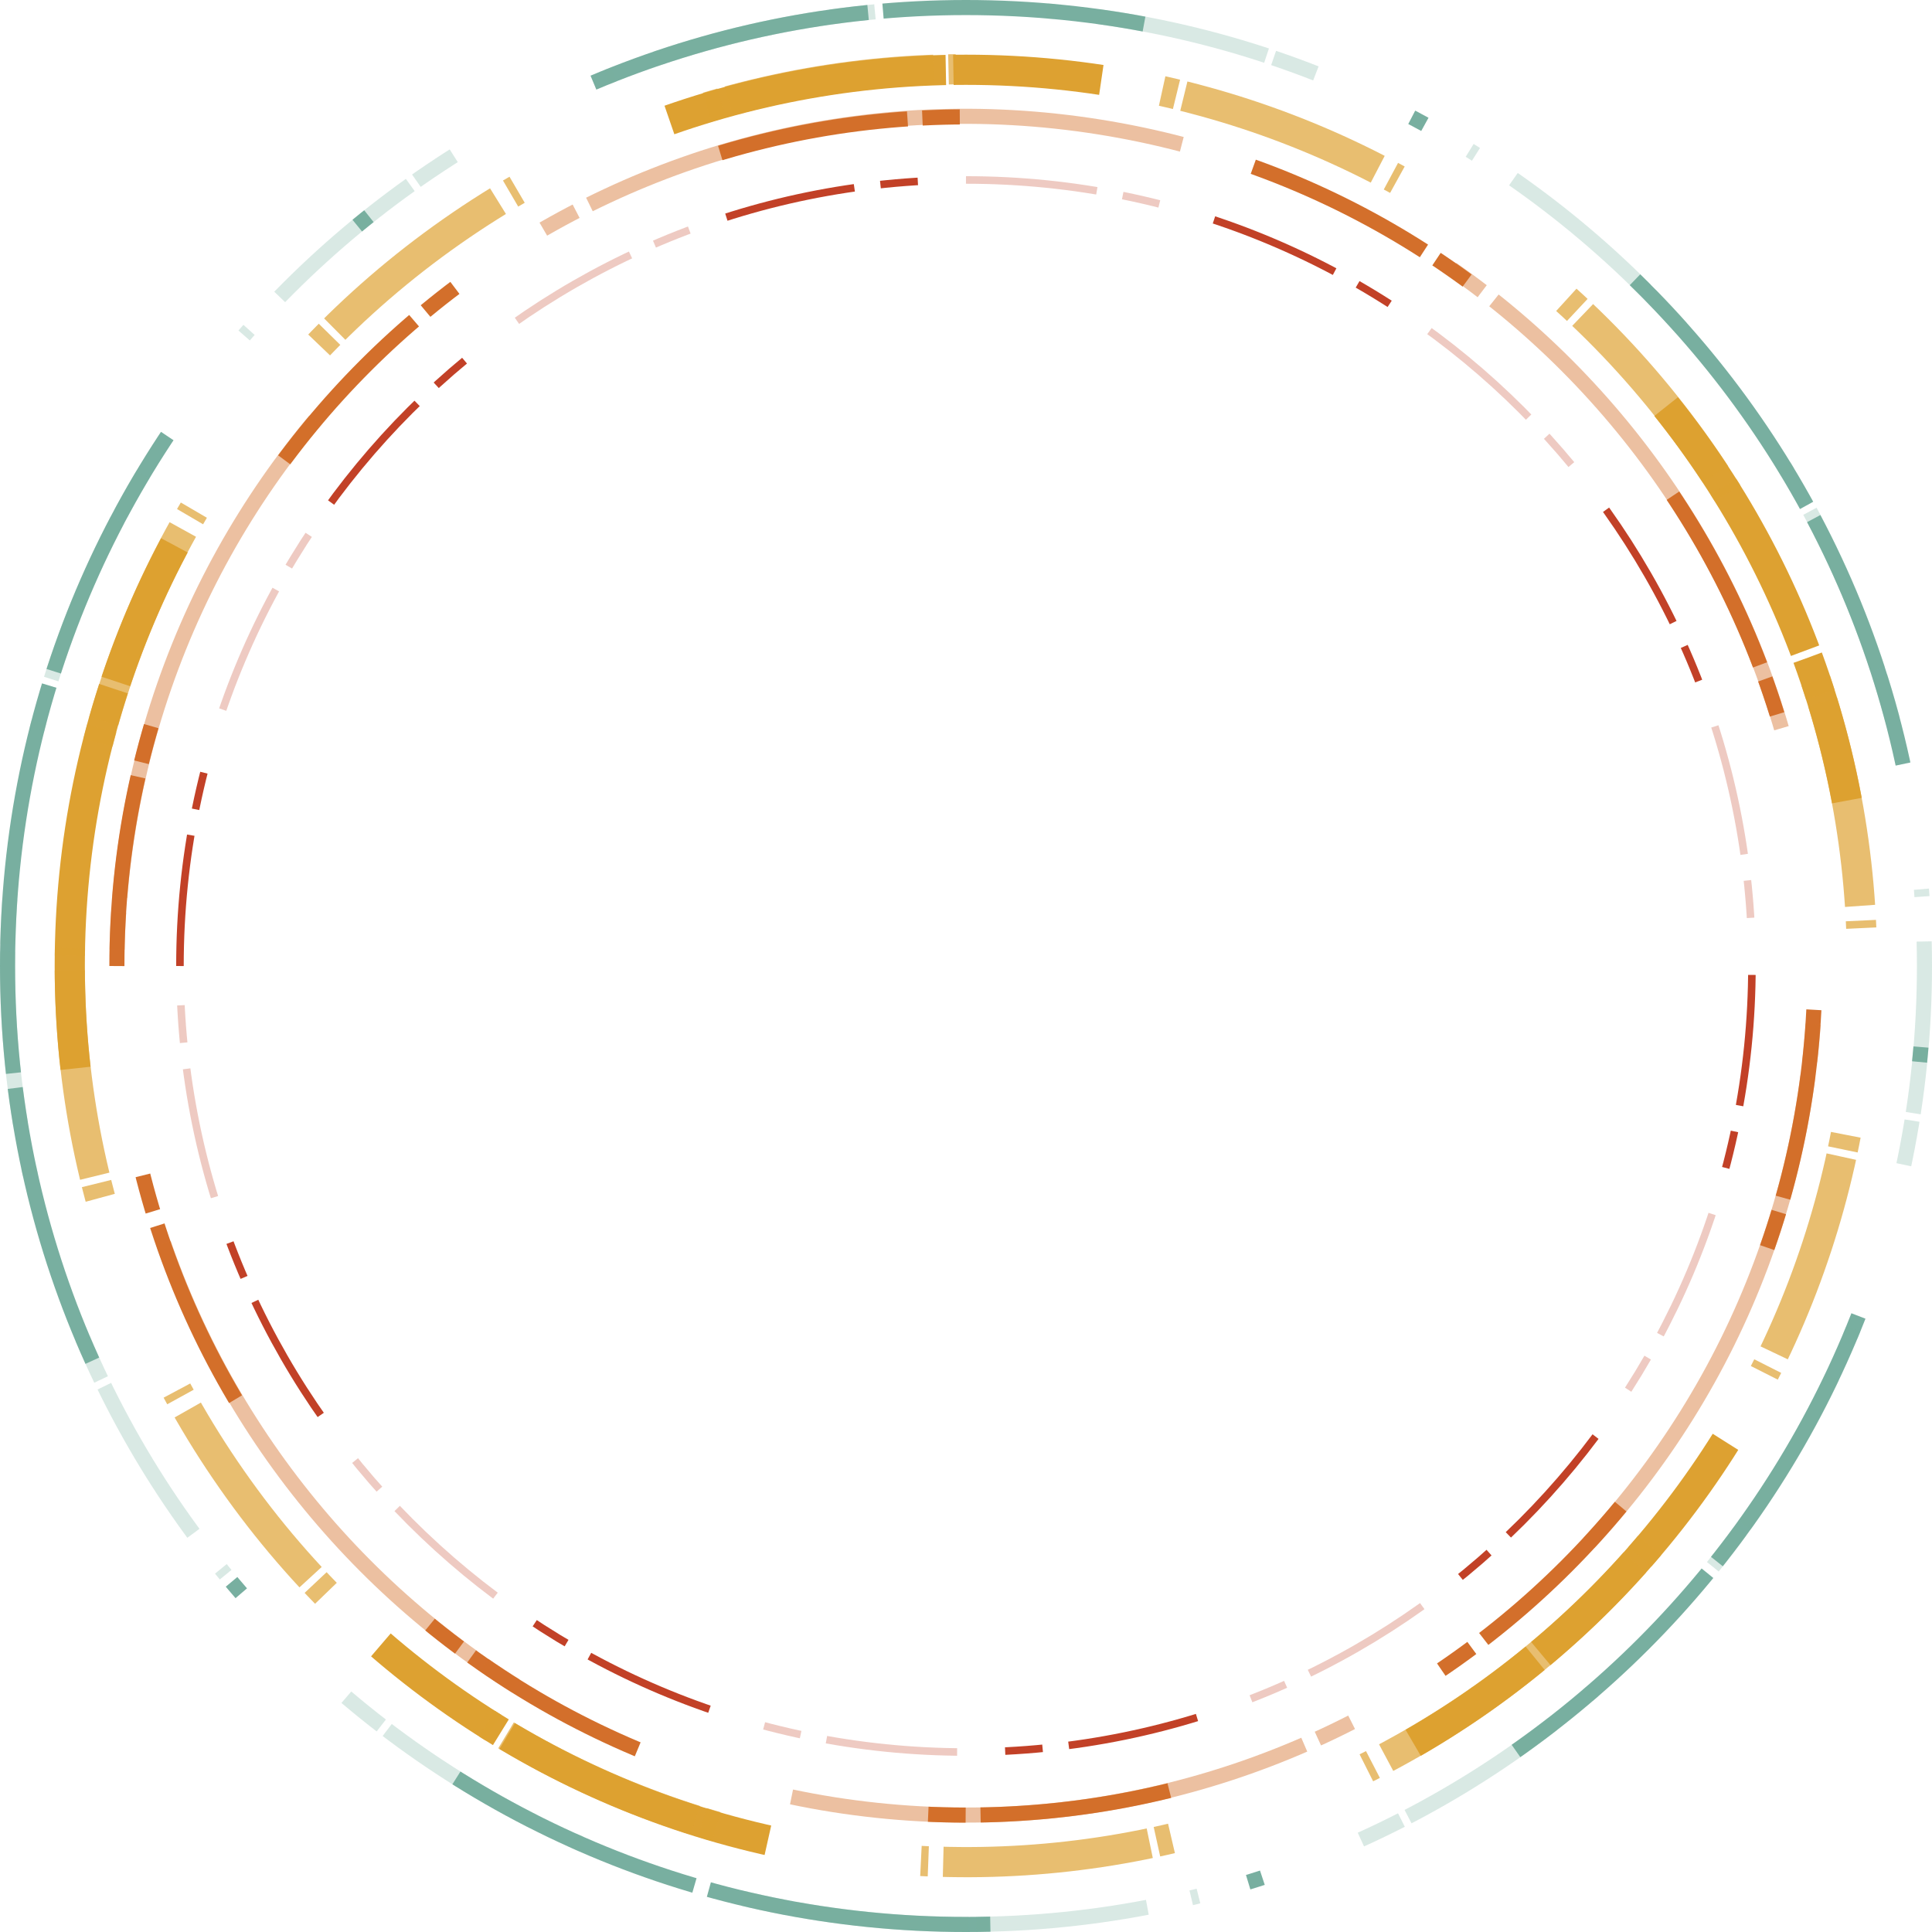
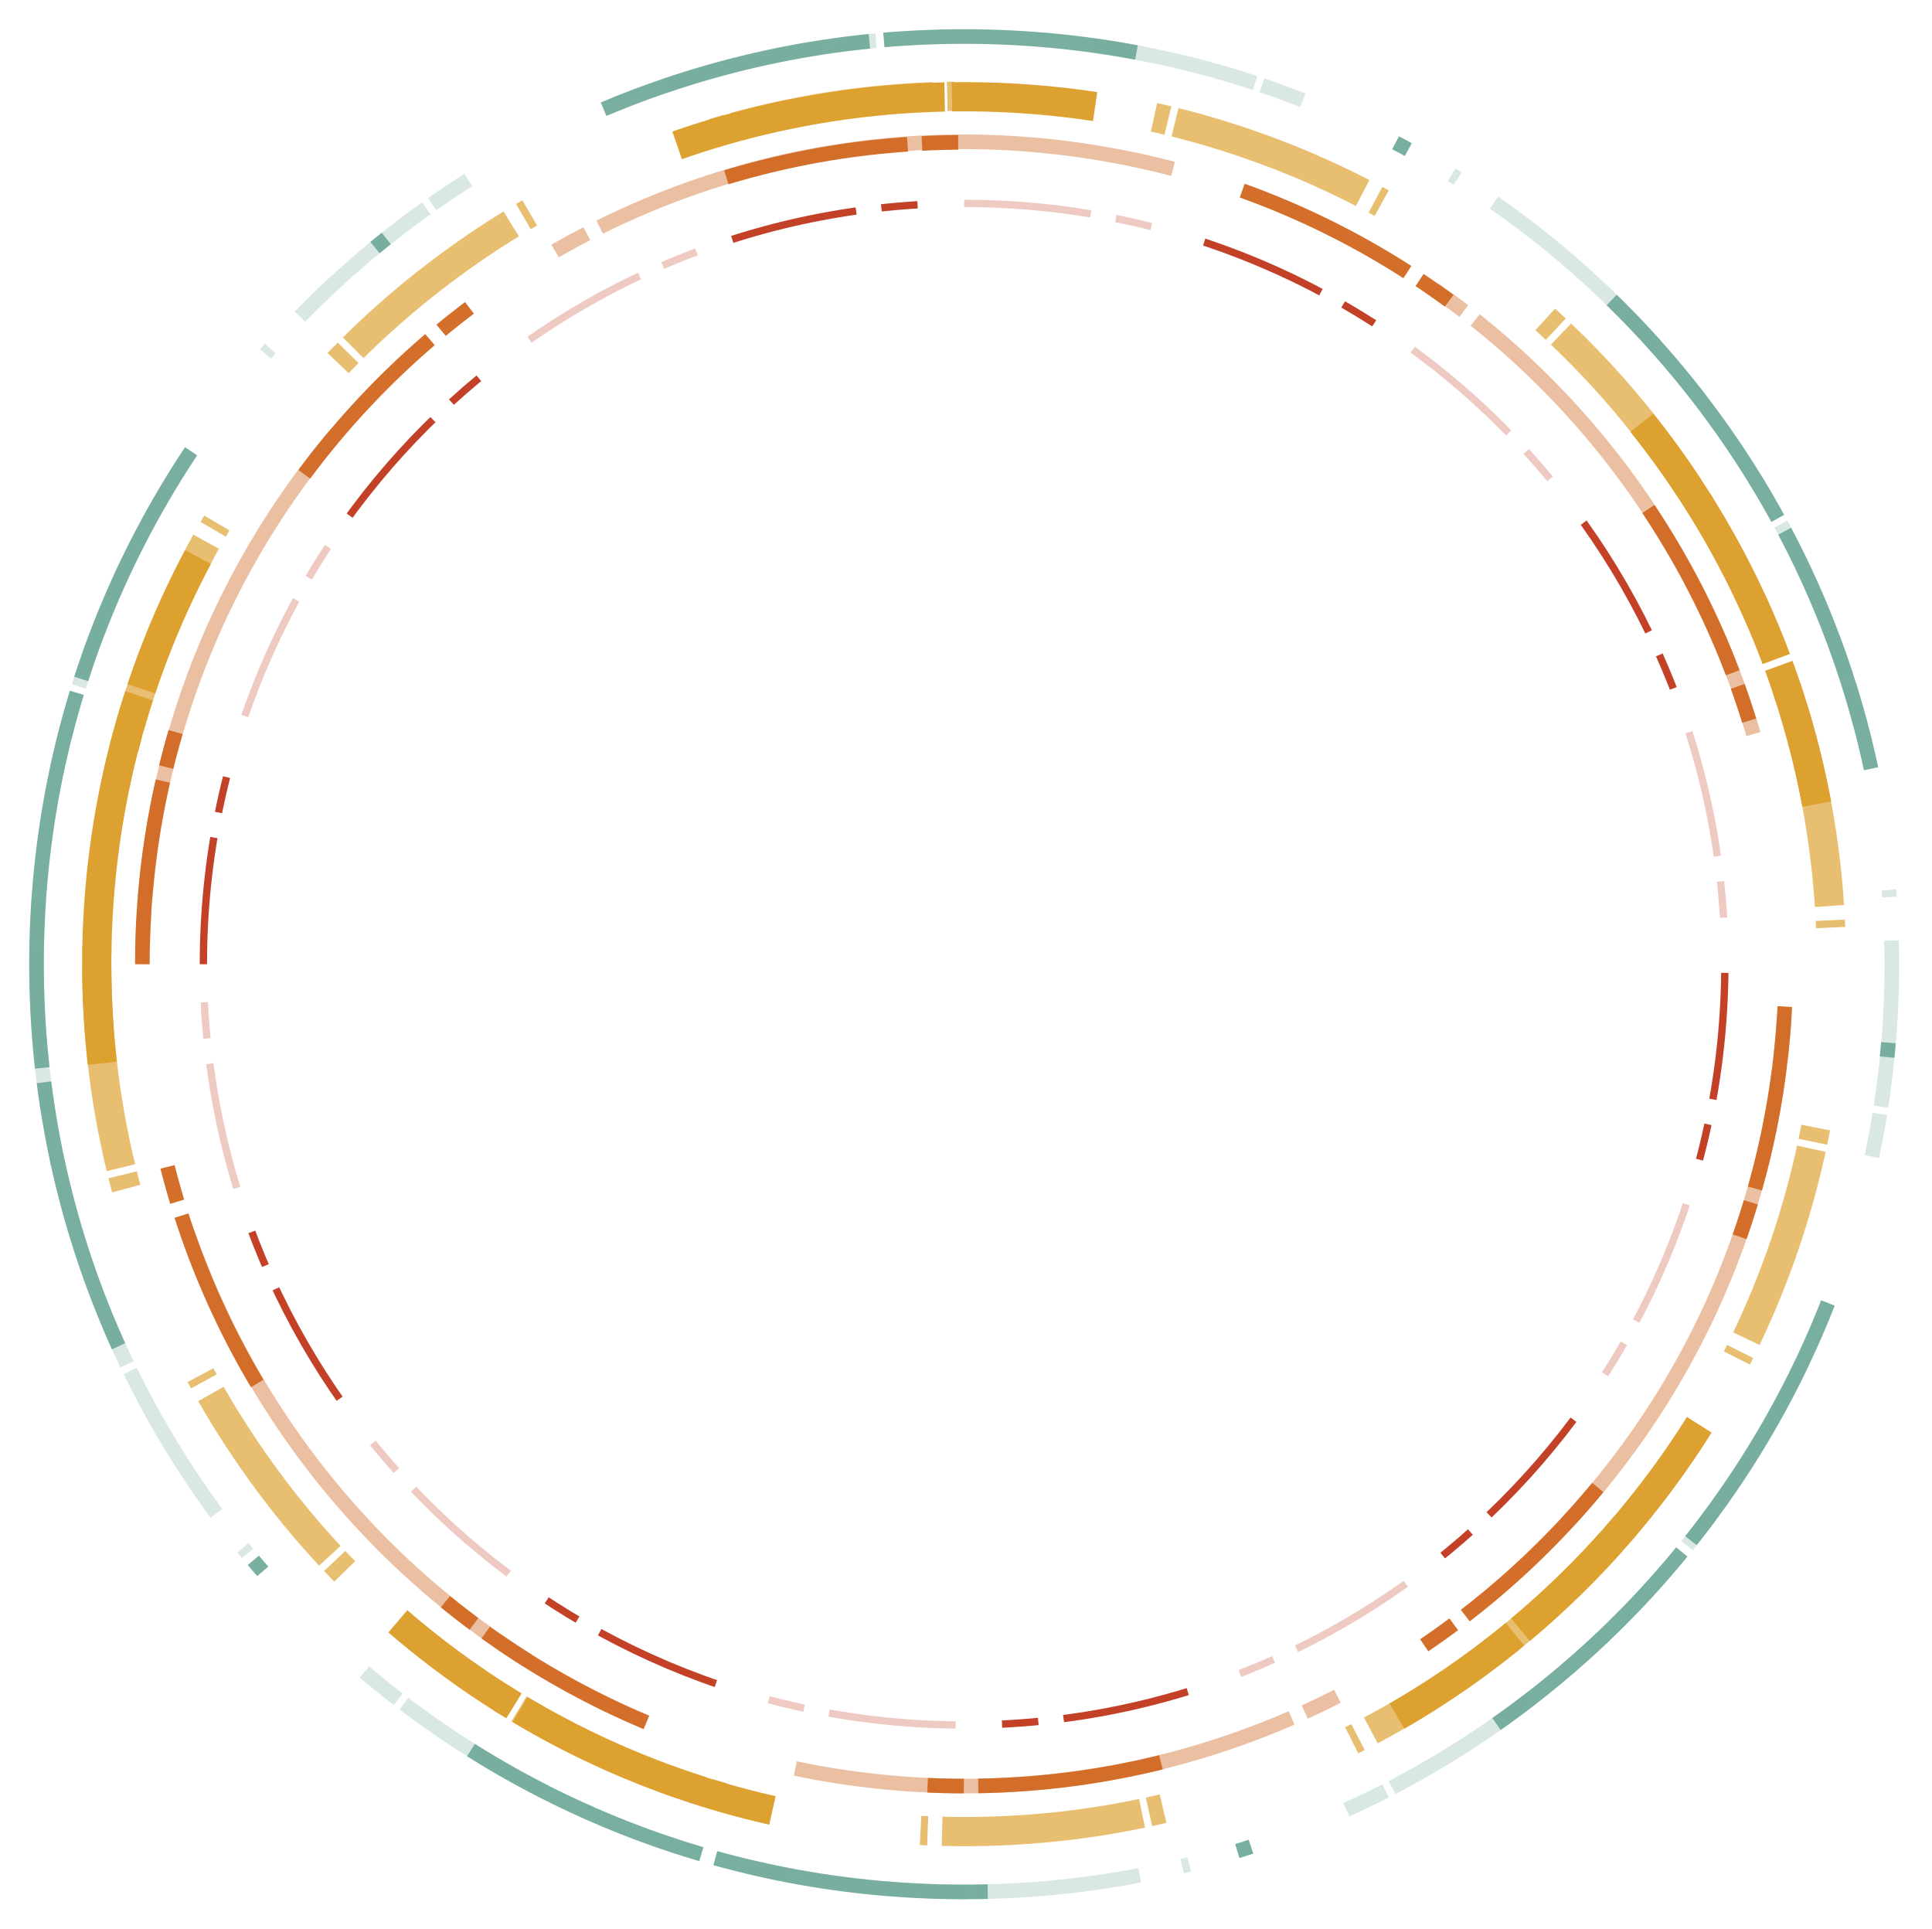
- <svg xmlns="http://www.w3.org/2000/svg" xmlns:xlink="http://www.w3.org/1999/xlink" width="512px" height="512px" viewBox="0 0 512 512" version="1.1">
+ <svg xmlns="http://www.w3.org/2000/svg" xmlns:xlink="http://www.w3.org/1999/xlink" width="529px" height="528px" viewBox="0 0 529 528" version="1.1">
  <defs>
-     <path d="M0 256C0 114.615 114.608 0 255.984 0C397.361 0 511.969 114.615 511.969 256C511.969 397.385 397.361 512 255.984 512C114.608 512 0 397.385 0 256Z" transform="translate(8.290711E-05 9.766625E-05)" id="path_1" />
-     <path d="M0 256.002C0 114.616 114.614 4.54747e-12 255.997 0C397.38 4.76939e-09 511.994 114.616 511.994 256.002C511.995 397.387 397.381 512.003 255.997 512.003C114.614 512.003 0 397.387 0 256.002Z" transform="matrix(-4.371139E-08 -1 1 -4.371139E-08 2.2379983E-05 511.9943)" id="path_2" />
-     <path d="M0 241.509C0 108.127 108.121 0 241.495 0C374.869 0 482.989 108.127 482.989 241.509C482.989 374.891 374.869 483.019 241.495 483.019C108.121 483.019 0 374.891 0 241.509Z" transform="translate(14.48975 14.49072)" id="path_3" />
-     <path d="M439.471 102.929C362.832 -6.234 212.294 -32.8 102.971 43.678C-6.351 120.157 -32.755 270.86 43.722 380.023C120.199 489.186 270.738 515.752 380.06 439.273C489.383 362.956 515.948 212.253 439.471 102.929C439.471 103.09 439.471 102.929 439.471 102.929L439.471 102.929Z" transform="matrix(-4.371139E-08 1 -1 -4.371139E-08 497.4505 14.34722)" id="path_4" />
-     <path d="M0 227.019C0 101.64 101.634 0 227.005 0C352.376 0 454.01 101.64 454.01 227.019C454.01 352.398 352.376 454.038 227.005 454.038C101.634 454.038 0 352.398 0 227.019Z" transform="translate(28.97944 28.98126)" id="path_5" />
-     <path d="M451.359 262.54C471.002 138.725 386.473 22.478 262.66 2.835C138.847 -16.808 22.439 67.721 2.797 191.536C-16.685 315.35 67.681 431.598 191.496 451.241L191.496 451.241C315.47 470.884 431.716 386.355 451.359 262.54L451.359 262.54L451.359 262.54Z" transform="matrix(-4.371139E-08 -1 1 -4.371139E-08 28.98436 483.0138)" id="path_6" />
-     <path d="M0 209.308C0 93.71 93.705 0 209.295 0C324.886 0 418.591 93.71 418.591 209.308C418.591 324.906 324.886 418.616 209.295 418.616C93.705 418.616 0 324.906 0 209.308Z" transform="translate(46.68905 46.69192)" id="path_7" />
-     <path d="M0 209.31C3.8147e-06 93.711 93.709 0 209.306 0C324.902 -3.05176e-05 418.612 93.711 418.612 209.31C418.612 324.908 324.902 418.619 209.306 418.619C93.709 418.619 7.62939e-06 324.908 0 209.31Z" transform="matrix(-4.371139E-08 1 -1 -4.371139E-08 465.3102 46.69173)" id="path_8" />
-     <clipPath id="clip_1">
+     <path d="M0 256C0 114.615 114.608 0 255.984 0C397.361 0 511.969 114.615 511.969 256C511.969 397.385 397.361 512 255.984 512C114.608 512 0 397.385 0 256L0 256Z" id="path_1" />
+     <path d="M256.002 511.994C114.616 511.994 6.16908e-06 397.38 0 255.997C-6.19888e-06 114.614 114.616 0 256.002 0C397.387 -0.001 512.003 114.613 512.003 255.997C512.003 397.38 397.387 511.994 256.002 511.994L256.002 511.994Z" id="path_2" />
+     <path d="M0 241.509C0 108.127 108.121 0 241.495 0C374.869 0 482.989 108.127 482.989 241.509C482.989 374.891 374.869 483.019 241.495 483.019C108.121 483.019 0 374.891 0 241.509L0 241.509Z" id="path_3" />
+     <path d="M380.023 439.471C489.186 362.832 515.752 212.294 439.273 102.971C362.795 -6.351 212.092 -32.755 102.929 43.722C-6.234 120.199 -32.8 270.738 43.679 380.06C119.996 489.383 270.699 515.948 380.023 439.471C379.862 439.471 380.023 439.471 380.023 439.471L380.023 439.471L380.023 439.471Z" id="path_4" />
+     <path d="M0 227.019C0 101.64 101.634 0 227.005 0C352.376 0 454.01 101.64 454.01 227.019C454.01 352.398 352.376 454.038 227.005 454.038C101.634 454.038 0 352.398 0 227.019L0 227.019Z" id="path_5" />
+     <path d="M262.54 2.835C138.725 -16.808 22.478 67.721 2.835 191.534C-16.808 315.347 67.721 431.755 191.536 451.397C315.35 470.879 431.598 386.512 451.241 262.698L451.241 262.698C470.884 138.724 386.355 22.478 262.54 2.835L262.54 2.835L262.54 2.835L262.54 2.835Z" id="path_6" />
+     <path d="M0 209.308C0 93.71 93.705 0 209.295 0C324.886 0 418.591 93.71 418.591 209.308C418.591 324.906 324.886 418.616 209.295 418.616C93.705 418.616 0 324.906 0 209.308L0 209.308Z" id="path_7" />
+     <path d="M209.309 0C324.908 7.62939e-06 418.619 93.709 418.619 209.306C418.619 324.902 324.908 418.612 209.309 418.612C93.711 418.612 1.52588e-05 324.902 2.28882e-05 209.306C2.67029e-05 93.709 93.711 0 209.309 0L209.309 0Z" id="path_8" />
+     <clipPath id="mask_1">
      <use xlink:href="#path_1" />
    </clipPath>
-     <clipPath id="clip_2">
+     <clipPath id="mask_2">
      <use xlink:href="#path_2" />
    </clipPath>
-     <clipPath id="clip_3">
+     <clipPath id="mask_3">
      <use xlink:href="#path_3" />
    </clipPath>
-     <clipPath id="clip_4">
+     <clipPath id="mask_4">
      <use xlink:href="#path_4" />
    </clipPath>
-     <clipPath id="clip_5">
+     <clipPath id="mask_5">
      <use xlink:href="#path_5" />
    </clipPath>
-     <clipPath id="clip_6">
+     <clipPath id="mask_6">
      <use xlink:href="#path_6" />
    </clipPath>
-     <clipPath id="clip_7">
+     <clipPath id="mask_7">
      <use xlink:href="#path_7" />
    </clipPath>
-     <clipPath id="clip_8">
+     <clipPath id="mask_8">
      <use xlink:href="#path_8" />
    </clipPath>
  </defs>
-   <g id="Rings" transform="translate(-2.1871947E-05 0)">
-     <g id="Green-Solid">
-       <g clip-path="url(#clip_1)">
-         <use xlink:href="#path_1" fill="none" stroke="#78AFA0" stroke-width="8" stroke-dasharray="76 4 70 76 4 70" />
+   <g id="Rings" transform="translate(8 8)">
+     <g id="Green-Solid" transform="translate(7.6293945E-05 0)">
+       <g id="Mask-group">
+         <path d="M0 256C0 114.615 114.608 0 255.984 0C397.361 0 511.969 114.615 511.969 256C511.969 397.385 397.361 512 255.984 512C114.608 512 0 397.385 0 256L0 256Z" id="path_2" fill="none" fill-rule="evenodd" stroke="none" />
+         <g clip-path="url(#mask_1)">
+           <g id="Group">
+             <path d="M0 256C0 114.615 114.608 0 255.984 0C397.361 0 511.969 114.615 511.969 256C511.969 397.385 397.361 512 255.984 512C114.608 512 0 397.385 0 256L0 256Z" id="path_2" fill="none" fill-rule="evenodd" stroke="#78AFA0" stroke-width="8" stroke-dasharray="76 4 70 76 4 70" />
+           </g>
+         </g>
      </g>
    </g>
-     <g id="Green-Transparent">
-       <g clip-path="url(#clip_2)">
-         <use xlink:href="#path_2" fill="none" stroke="#78AFA0" stroke-opacity="0.28" stroke-width="8" stroke-dasharray="46 2 12 46 2 12" />
+     <g id="Green-Transparent" transform="translate(0 0.0003051758)">
+       <g id="Mask-group">
+         <path d="M256.002 511.994C114.616 511.994 6.16908e-06 397.38 0 255.997C-6.19888e-06 114.614 114.616 0 256.002 0C397.387 -0.001 512.003 114.613 512.003 255.997C512.003 397.38 397.387 511.994 256.002 511.994L256.002 511.994Z" id="path_3" fill="none" fill-rule="evenodd" stroke="none" />
+         <g clip-path="url(#mask_2)">
+           <g id="Group">
+             <path d="M256.002 511.994C114.616 511.994 6.16908e-06 397.38 0 255.997C-6.19888e-06 114.614 114.616 0 256.002 0C397.387 -0.001 512.003 114.613 512.003 255.997C512.003 397.38 397.387 511.994 256.002 511.994L256.002 511.994Z" id="path_3" fill="none" fill-rule="evenodd" stroke="#78AFA0" stroke-opacity="0.278" stroke-width="8" stroke-dasharray="46 2 12 46 2 12" />
+           </g>
+         </g>
      </g>
    </g>
-     <g id="Yellow-Solid">
-       <g clip-path="url(#clip_3)">
-         <use xlink:href="#path_3" fill="none" stroke="#DDA131" stroke-width="16" stroke-dasharray="76 2 40 180" />
+     <g id="Yellow-Solid" transform="translate(14.48973 14.49063)">
+       <g id="Mask-group">
+         <path d="M0 241.509C0 108.127 108.121 0 241.495 0C374.869 0 482.989 108.127 482.989 241.509C482.989 374.891 374.869 483.019 241.495 483.019C108.121 483.019 0 374.891 0 241.509L0 241.509Z" id="path_4" fill="none" fill-rule="evenodd" stroke="none" />
+         <g clip-path="url(#mask_3)">
+           <g id="Group">
+             <path d="M0 241.509C0 108.127 108.121 0 241.495 0C374.869 0 482.989 108.127 482.989 241.509C482.989 374.891 374.869 483.019 241.495 483.019C108.121 483.019 0 374.891 0 241.509L0 241.509Z" id="path_4" fill="none" fill-rule="evenodd" stroke="#DDA131" stroke-width="16" stroke-dasharray="76 2 40 180" />
+           </g>
+         </g>
      </g>
    </g>
-     <g id="Yellow-Transparent">
-       <g clip-path="url(#clip_4)">
-         <use xlink:href="#path_4" fill="none" stroke="#DDA131" stroke-opacity="0.69" stroke-width="16" stroke-dasharray="56 2 4 56 2 4" />
+     <g id="Yellow-Transparent" transform="translate(14.49861 14.34708)">
+       <g id="Mask-group">
+         <path d="M380.023 439.471C489.186 362.832 515.752 212.294 439.273 102.971C362.795 -6.351 212.092 -32.755 102.929 43.722C-6.234 120.199 -32.8 270.738 43.679 380.06C119.996 489.383 270.699 515.948 380.023 439.471C379.862 439.471 380.023 439.471 380.023 439.471L380.023 439.471L380.023 439.471Z" id="path_5" fill="none" fill-rule="evenodd" stroke="none" />
+         <g clip-path="url(#mask_4)">
+           <g id="Group">
+             <path d="M380.023 439.471C489.186 362.832 515.752 212.294 439.273 102.971C362.795 -6.351 212.092 -32.755 102.929 43.722C-6.234 120.199 -32.8 270.738 43.679 380.06C119.996 489.383 270.699 515.948 380.023 439.471C379.862 439.471 380.023 439.471 380.023 439.471L380.023 439.471L380.023 439.471Z" id="path_5" fill="none" fill-rule="evenodd" stroke="#DDA131" stroke-opacity="0.69" stroke-width="16" stroke-dasharray="56 2 4 56 2 4" />
+           </g>
+         </g>
      </g>
    </g>
-     <g id="Orange-Solid">
-       <g clip-path="url(#clip_5)">
-         <use xlink:href="#path_5" fill="none" stroke="#D36F2B" stroke-width="8" stroke-dasharray="51 4 10 80" />
+     <g id="Orange-Solid" transform="translate(28.97943 28.98117)">
+       <g id="Mask-group">
+         <path d="M0 227.019C0 101.64 101.634 0 227.005 0C352.376 0 454.01 101.64 454.01 227.019C454.01 352.398 352.376 454.038 227.005 454.038C101.634 454.038 0 352.398 0 227.019L0 227.019Z" id="path_6" fill="none" fill-rule="evenodd" stroke="none" />
+         <g clip-path="url(#mask_5)">
+           <g id="Group">
+             <path d="M0 227.019C0 101.64 101.634 0 227.005 0C352.376 0 454.01 101.64 454.01 227.019C454.01 352.398 352.376 454.038 227.005 454.038C101.634 454.038 0 352.398 0 227.019L0 227.019Z" id="path_6" fill="none" fill-rule="evenodd" stroke="#D36F2B" stroke-width="8" stroke-dasharray="51 4 10 80" />
+           </g>
+         </g>
      </g>
    </g>
-     <g id="Orange-Transparent">
-       <g clip-path="url(#clip_6)">
-         <use xlink:href="#path_6" fill="none" stroke="#D36F2B" stroke-opacity="0.44" stroke-width="8" stroke-dasharray="140 4 10 80" />
+     <g id="Orange-Transparent" transform="translate(28.98436 28.81987)">
+       <g id="Mask-group">
+         <path d="M262.54 2.835C138.725 -16.808 22.478 67.721 2.835 191.534C-16.808 315.347 67.721 431.755 191.536 451.397C315.35 470.879 431.598 386.512 451.241 262.698L451.241 262.698C470.884 138.724 386.355 22.478 262.54 2.835L262.54 2.835L262.54 2.835L262.54 2.835Z" id="path_7" fill="none" fill-rule="evenodd" stroke="none" />
+         <g clip-path="url(#mask_6)">
+           <g id="Group">
+             <path d="M262.54 2.835C138.725 -16.808 22.478 67.721 2.835 191.534C-16.808 315.347 67.721 431.755 191.536 451.397C315.35 470.879 431.598 386.512 451.241 262.698L451.241 262.698C470.884 138.724 386.355 22.478 262.54 2.835L262.54 2.835L262.54 2.835L262.54 2.835Z" id="path_7" fill="none" fill-rule="evenodd" stroke="#D36F2B" stroke-opacity="0.439" stroke-width="8" stroke-dasharray="140 4 10 80" />
+           </g>
+         </g>
      </g>
    </g>
-     <g id="Red-Solid">
-       <g clip-path="url(#clip_7)">
-         <use xlink:href="#path_7" fill="none" stroke="#C24127" stroke-width="4" stroke-dasharray="35 7 10 80" />
+     <g id="Red-Solid" transform="translate(46.68904 46.69183)">
+       <g id="Mask-group">
+         <path d="M0 209.308C0 93.71 93.705 0 209.295 0C324.886 0 418.591 93.71 418.591 209.308C418.591 324.906 324.886 418.616 209.295 418.616C93.705 418.616 0 324.906 0 209.308L0 209.308Z" id="path_8" fill="none" fill-rule="evenodd" stroke="none" />
+         <g clip-path="url(#mask_7)">
+           <g id="Group">
+             <path d="M0 209.308C0 93.71 93.705 0 209.295 0C324.886 0 418.591 93.71 418.591 209.308C418.591 324.906 324.886 418.616 209.295 418.616C93.705 418.616 0 324.906 0 209.308L0 209.308Z" id="path_8" fill="none" fill-rule="evenodd" stroke="#C24127" stroke-width="4" stroke-dasharray="35 7 10 80" />
+           </g>
+         </g>
      </g>
    </g>
-     <g id="Red-Transparent">
-       <g clip-path="url(#clip_8)">
-         <use xlink:href="#path_8" fill="none" stroke="#C24127" stroke-opacity="0.28" stroke-width="4" stroke-dasharray="35 7 10 80" />
+     <g id="Red-Transparent" transform="translate(46.69115 46.69163)">
+       <g id="Mask-group">
+         <path d="M209.309 0C324.908 7.62939e-06 418.619 93.709 418.619 209.306C418.619 324.902 324.908 418.612 209.309 418.612C93.711 418.612 1.52588e-05 324.902 2.28882e-05 209.306C2.67029e-05 93.709 93.711 0 209.309 0L209.309 0Z" id="path_9" fill="none" fill-rule="evenodd" stroke="none" />
+         <g clip-path="url(#mask_8)">
+           <g id="Group">
+             <path d="M209.309 0C324.908 7.62939e-06 418.619 93.709 418.619 209.306C418.619 324.902 324.908 418.612 209.309 418.612C93.711 418.612 1.52588e-05 324.902 2.28882e-05 209.306C2.67029e-05 93.709 93.711 0 209.309 0L209.309 0Z" id="path_9" fill="none" fill-rule="evenodd" stroke="#C24127" stroke-opacity="0.278" stroke-width="4" stroke-dasharray="35 7 10 80" />
+           </g>
+         </g>
      </g>
    </g>
  </g>
</svg>
